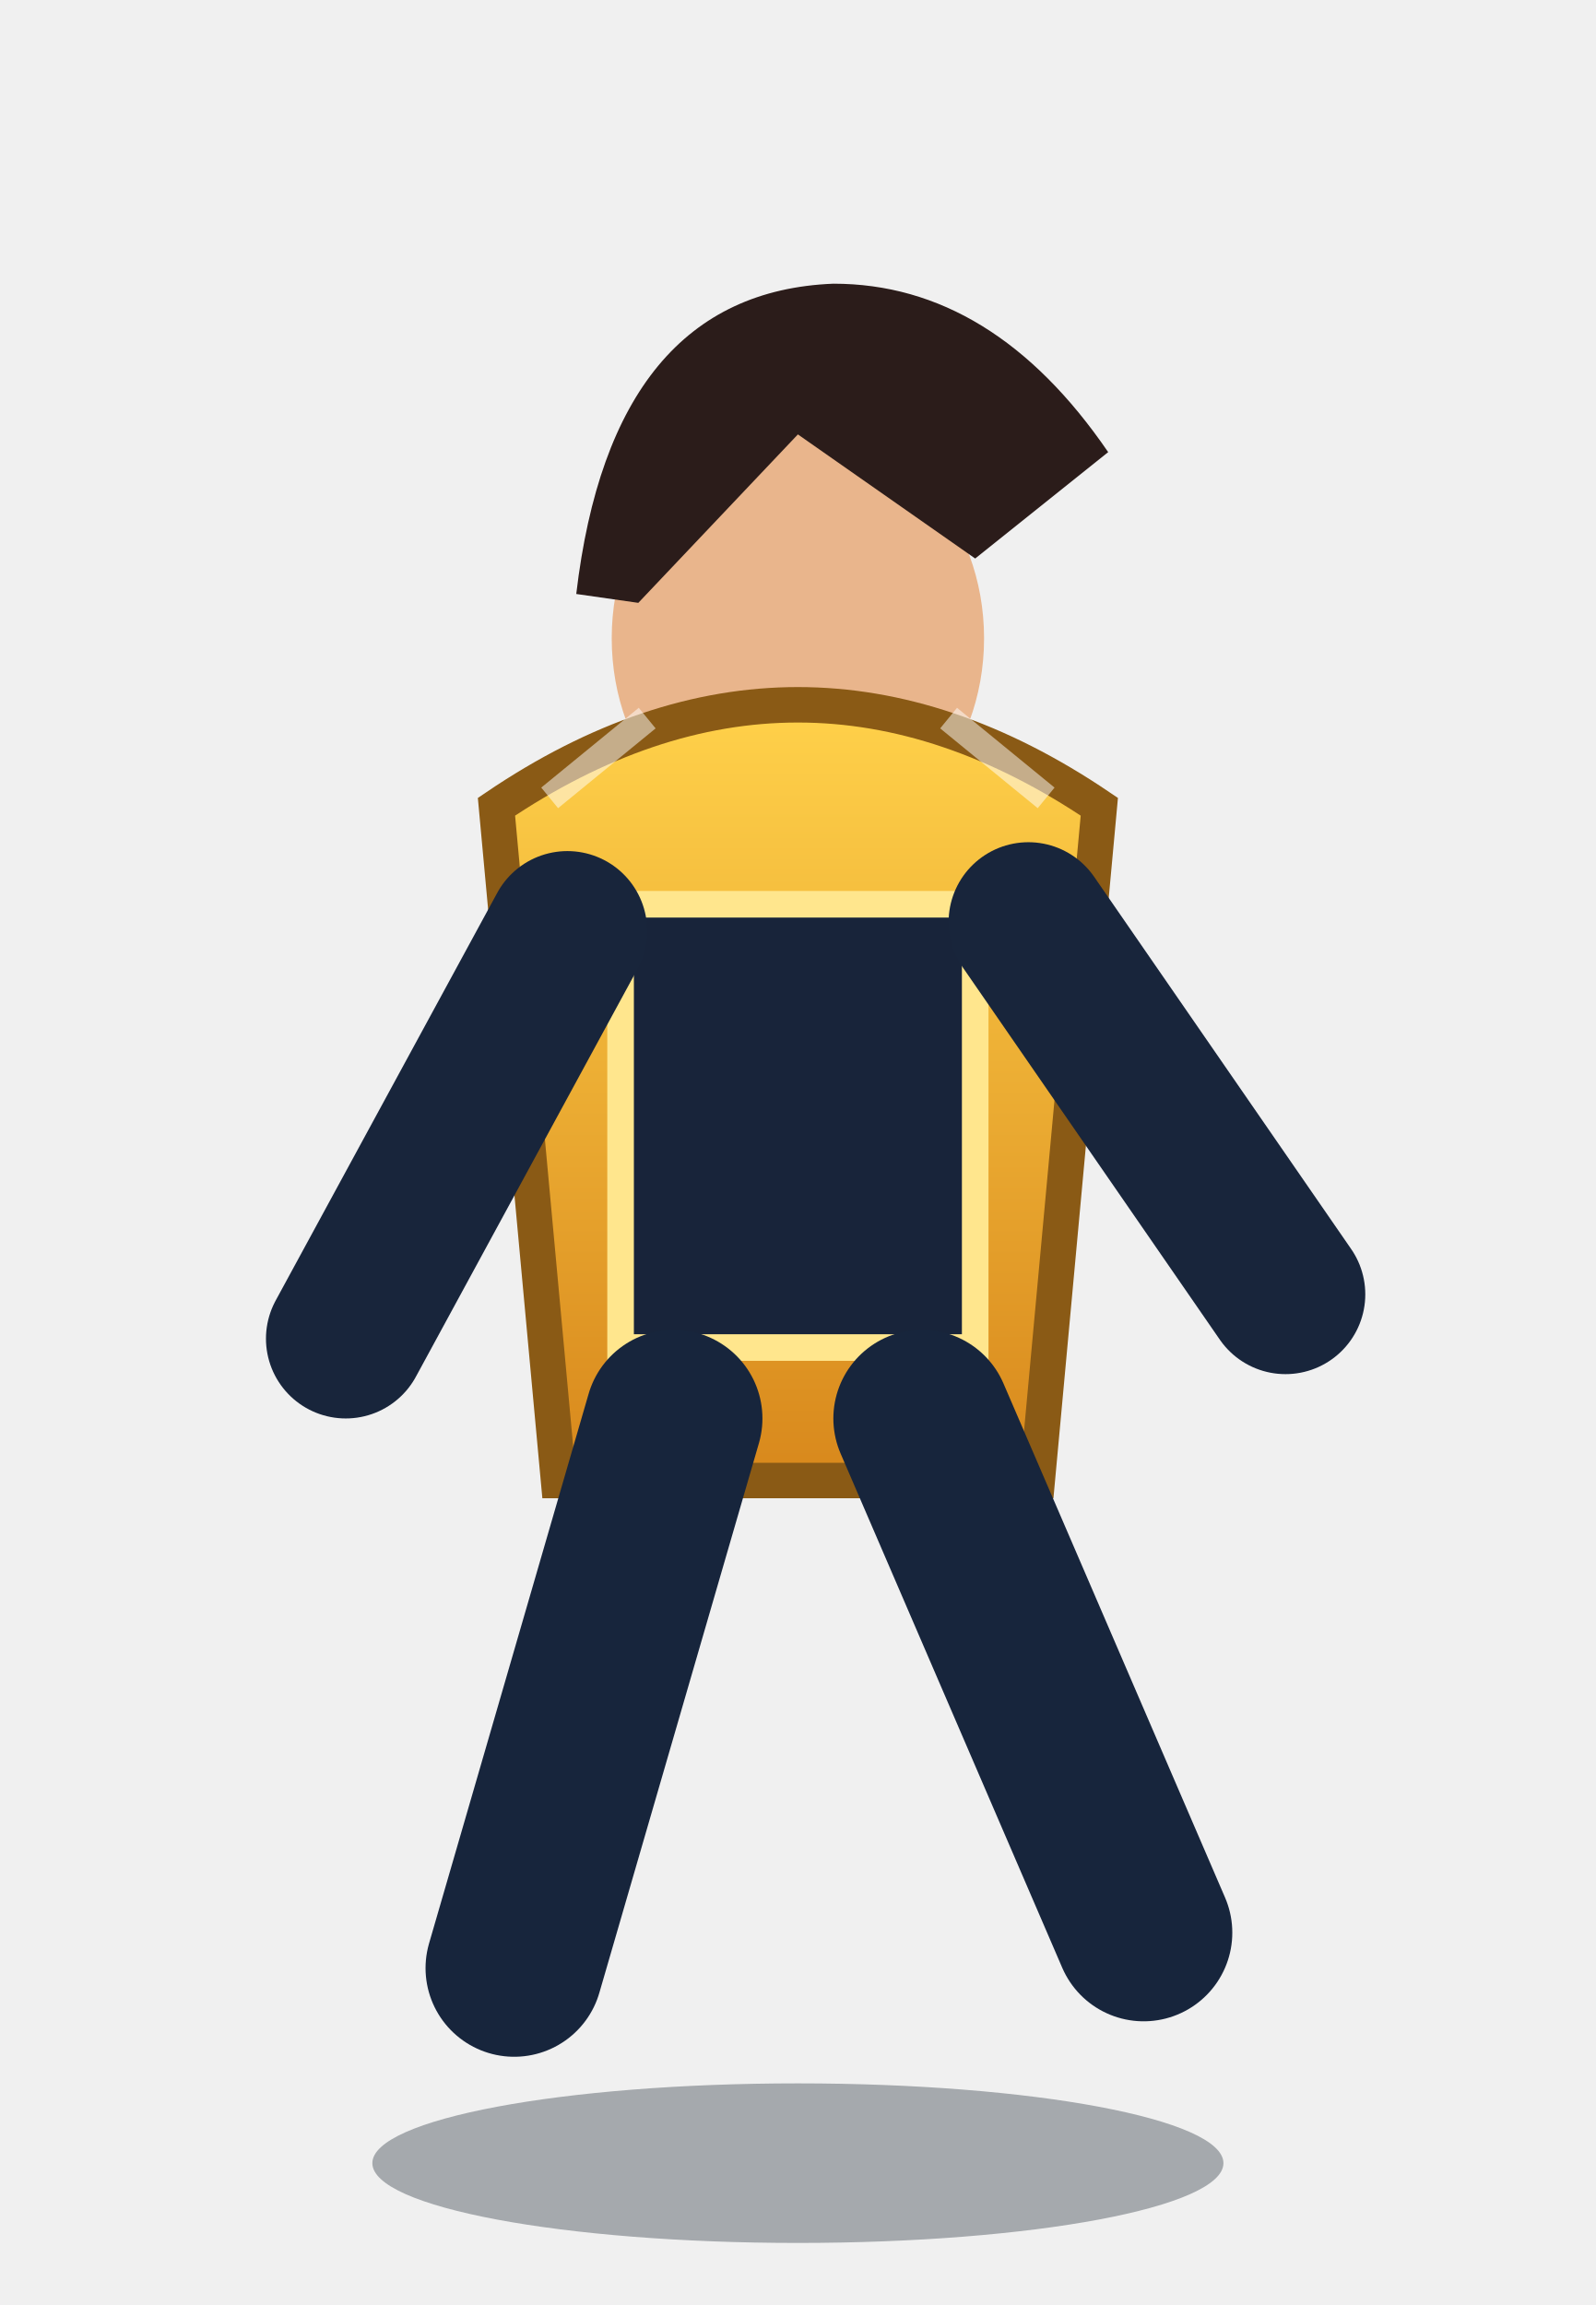
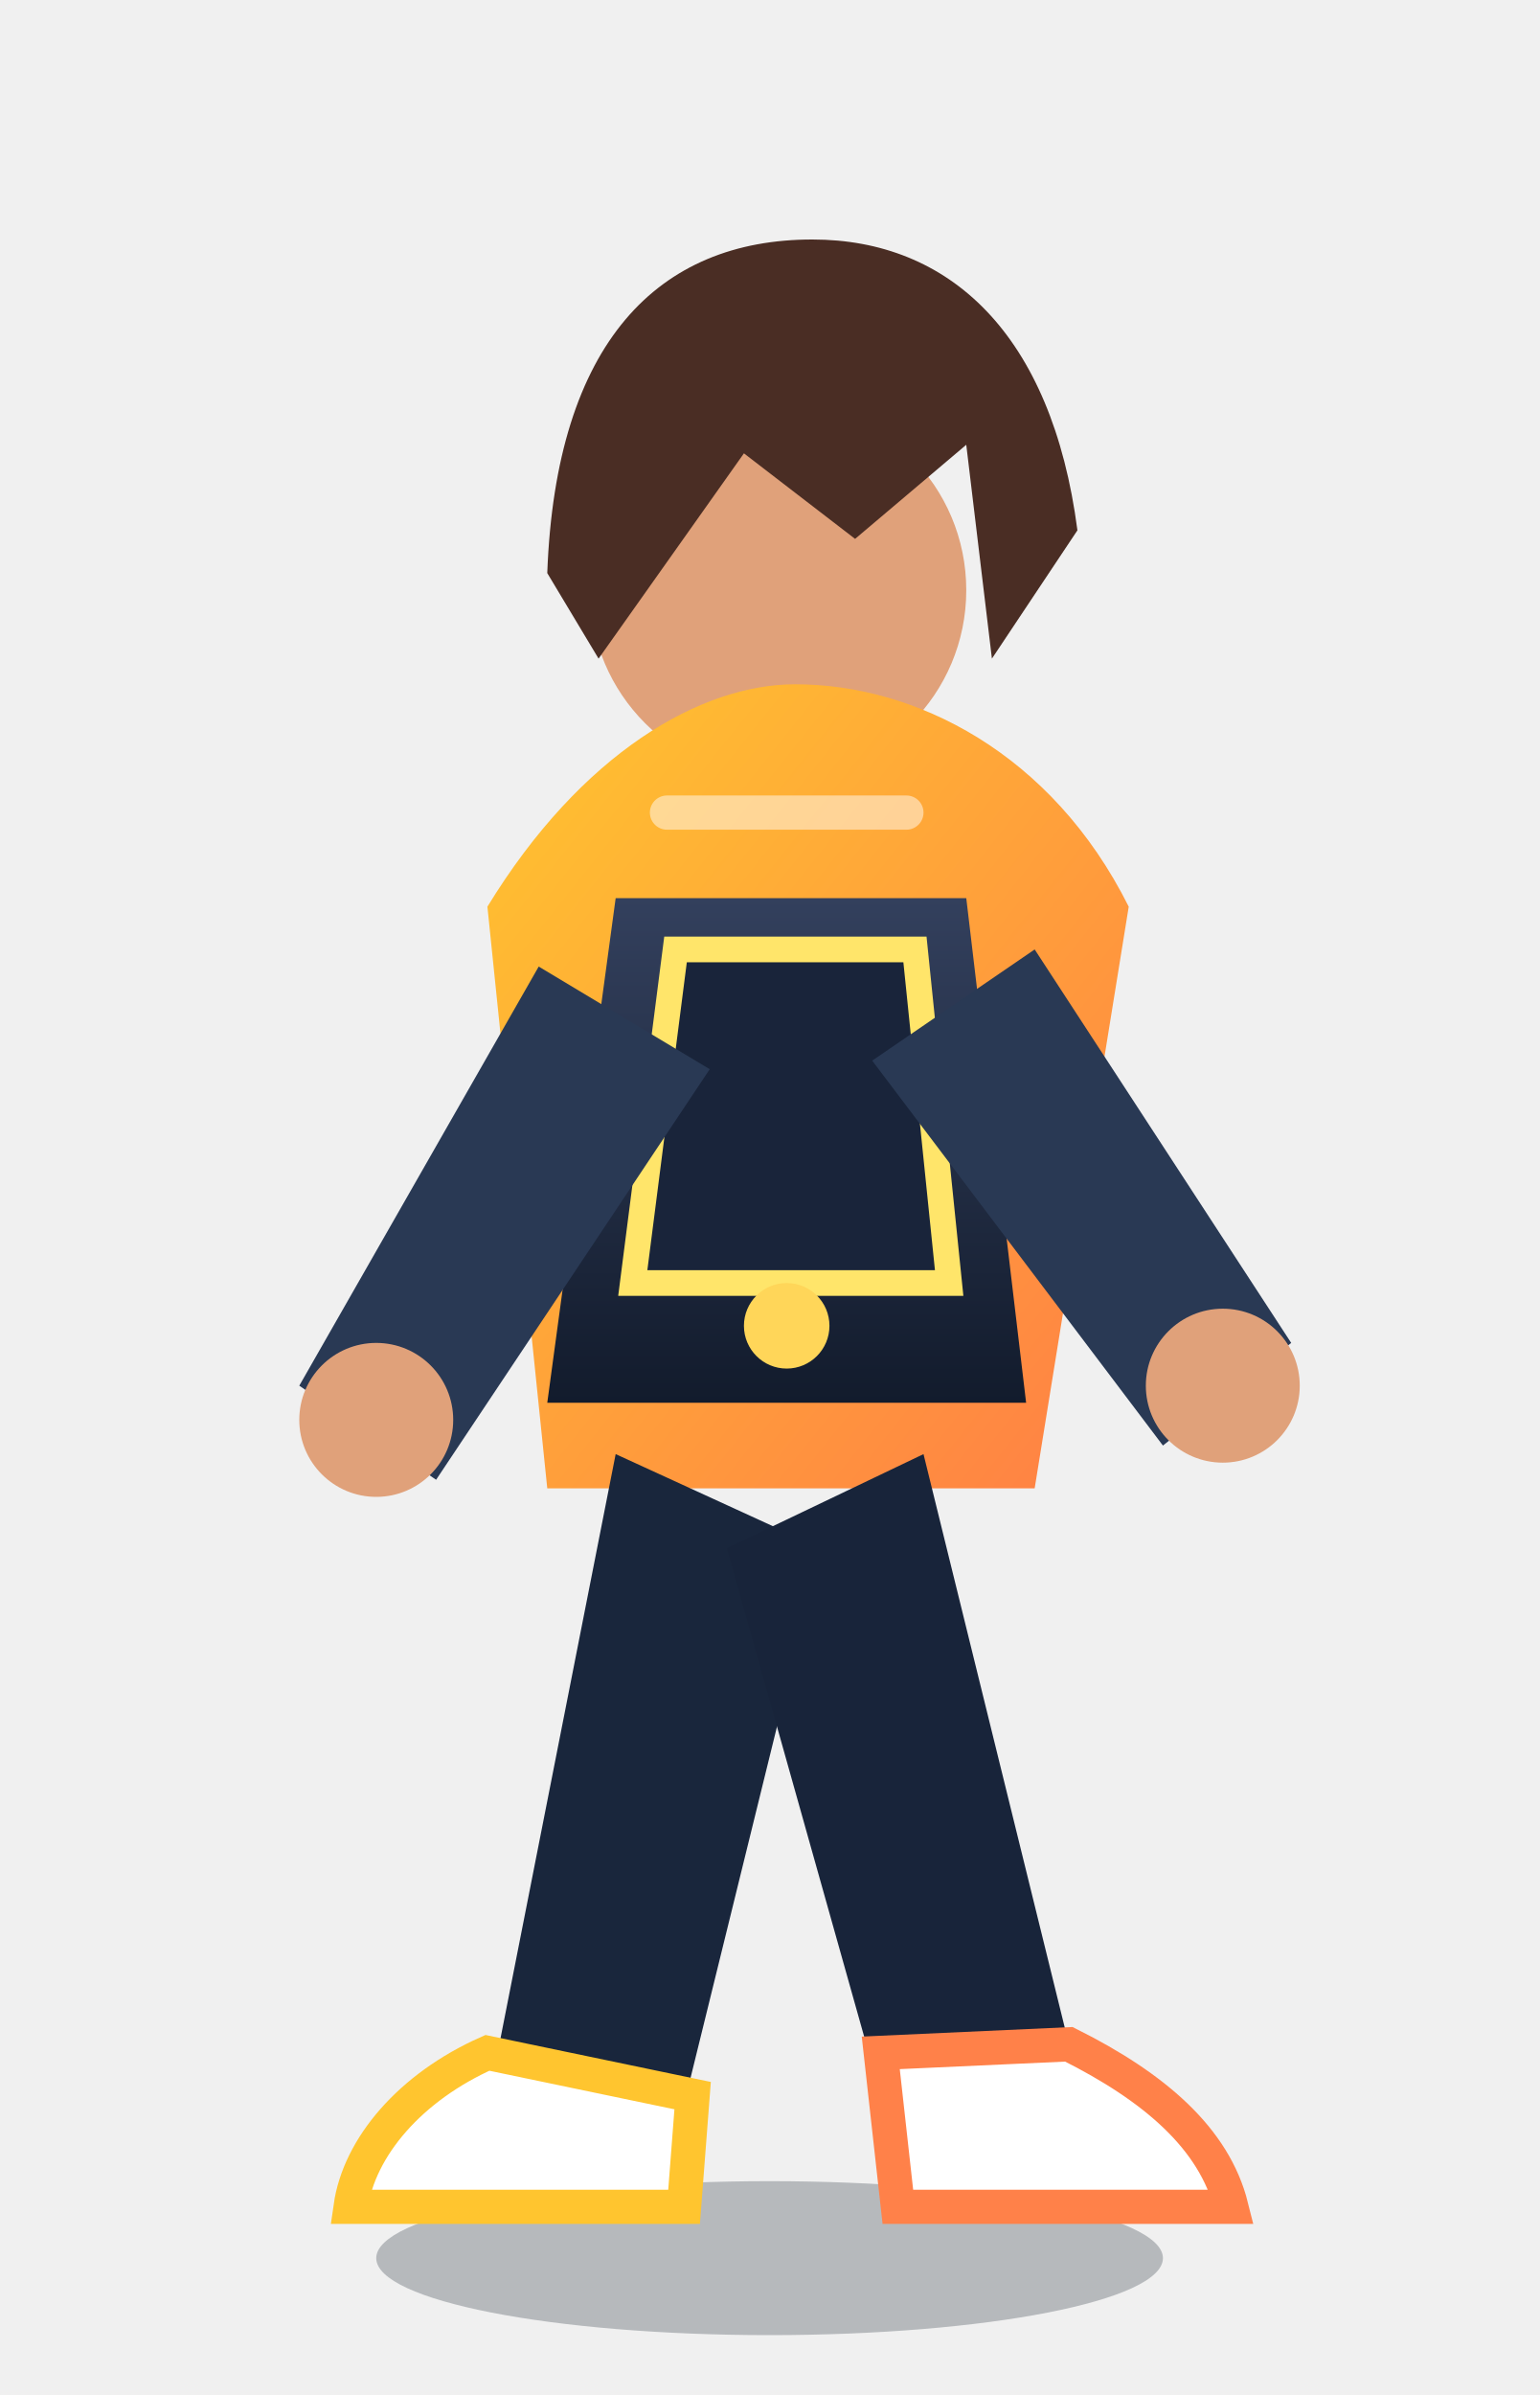
- <svg xmlns="http://www.w3.org/2000/svg" viewBox="0 0 180 260">
+ <svg xmlns="http://www.w3.org/2000/svg" width="180" height="280" viewBox="0 0 180 280" data-safe-svg="1" data-sprite-root="transparent">
  <defs>
-     <linearGradient id="j" x1="0" y1="0" x2="0" y2="1">
-       <stop stop-color="#ffd14a" />
-       <stop offset="1" stop-color="#d8881c" />
+     <linearGradient id="j" x1="0" y1="0" x2="1" y2="1">
+       <stop stop-color="#ffc52f" />
+       <stop offset="1" stop-color="#ff7f45" />
    </linearGradient>
-     <filter id="g">
-       <feGaussianBlur stdDeviation="4" result="b" />
-       <feMerge>
-         <feMergeNode in="b" />
-         <feMergeNode in="SourceGraphic" />
-       </feMerge>
-     </filter>
+     <linearGradient id="d" x1="0" y1="0" x2="0" y2="1">
+       <stop stop-color="#33405d" />
+       <stop offset="1" stop-color="#121b2c" />
+     </linearGradient>
  </defs>
-   <ellipse cx="90" cy="244" rx="48" ry="9" fill="#04111d" opacity=".32" />
-   <ellipse cx="90" cy="72" rx="21" ry="24" fill="#e9b58c" />
-   <path d="M65 67q4-34 29-35 18 0 31 19l-15 12-20-14-18 19z" fill="#2b1c1a" />
-   <path d="M56 91q34-23 68 0l-7 76H63z" fill="url(#j)" stroke="#8a5a15" stroke-width="4" />
-   <path d="M70 102h40v50H70z" fill="#18243a" stroke="#ffe68d" stroke-width="3" />
-   <path d="M64 105L39 151" stroke="#18253b" stroke-width="18" stroke-linecap="round" />
-   <path d="M116 104l29 42" stroke="#18253b" stroke-width="18" stroke-linecap="round" />
-   <path d="M76 160l-18 62" stroke="#17253c" stroke-width="20" stroke-linecap="round" />
-   <path d="M104 160l25 58" stroke="#17253c" stroke-width="20" stroke-linecap="round" />
-   <path d="M44 224h35" stroke="#ffd14a" stroke-width="13" stroke-linecap="round" filter="url(#g)" />
-   <path d="M111 221h35" stroke="#ffd14a" stroke-width="13" stroke-linecap="round" filter="url(#g)" />
-   <path d="M62 90l11-9m45 9l-11-9" stroke="#fff" stroke-width="3" opacity=".5" />
+   <ellipse cx="90" cy="264" rx="46" ry="9" fill="#071421" opacity=".25" />
+   <circle cx="91" cy="69" r="22" fill="#e0a17a" />
+   <path d="M64 67c1-27 13-39 31-39 16 0 28 11 31 34l-10 15-3-25-13 11-13-10-17 24z" fill="#4a2d24" />
+   <path d="M57 106c11-18 25-26 36-26 14 0 30 8 39 26l-11 68H64z" fill="url(#j)" />
+   <path d="M72 105h41l7 59H64z" fill="url(#d)" />
+   <path d="M79 111h28l4 39H74z" fill="#19243a" stroke="#ffe56a" stroke-width="3" />
+   <path d="M63 113l-28 49 16 11 32-48z" fill="#293954" />
+   <path d="M121 111l30 46-15 12-34-45z" fill="#293954" />
+   <circle cx="44" cy="166" r="9" fill="#e0a17a" />
+   <circle cx="143" cy="162" r="9" fill="#e0a17a" />
+   <path d="M72 170l-14 71 22 5 16-65z" fill="#19263c" />
+   <path d="M108 170l17 69-22 6-18-64z" fill="#18243a" />
+   <path d="M57 240c-9 4-15 11-16 18h39l1-13z" fill="#fff" stroke="#ffc52f" stroke-width="4" />
+   <path d="M103 240l2 18h39c-2-8-9-14-19-19z" fill="#fff" stroke="#ff8149" stroke-width="4" />
+   <path d="M78 95h28" stroke="#fff" stroke-opacity=".48" stroke-width="4" stroke-linecap="round" />
+   <circle cx="92" cy="155" r="5" fill="#ffd659" />
</svg>
